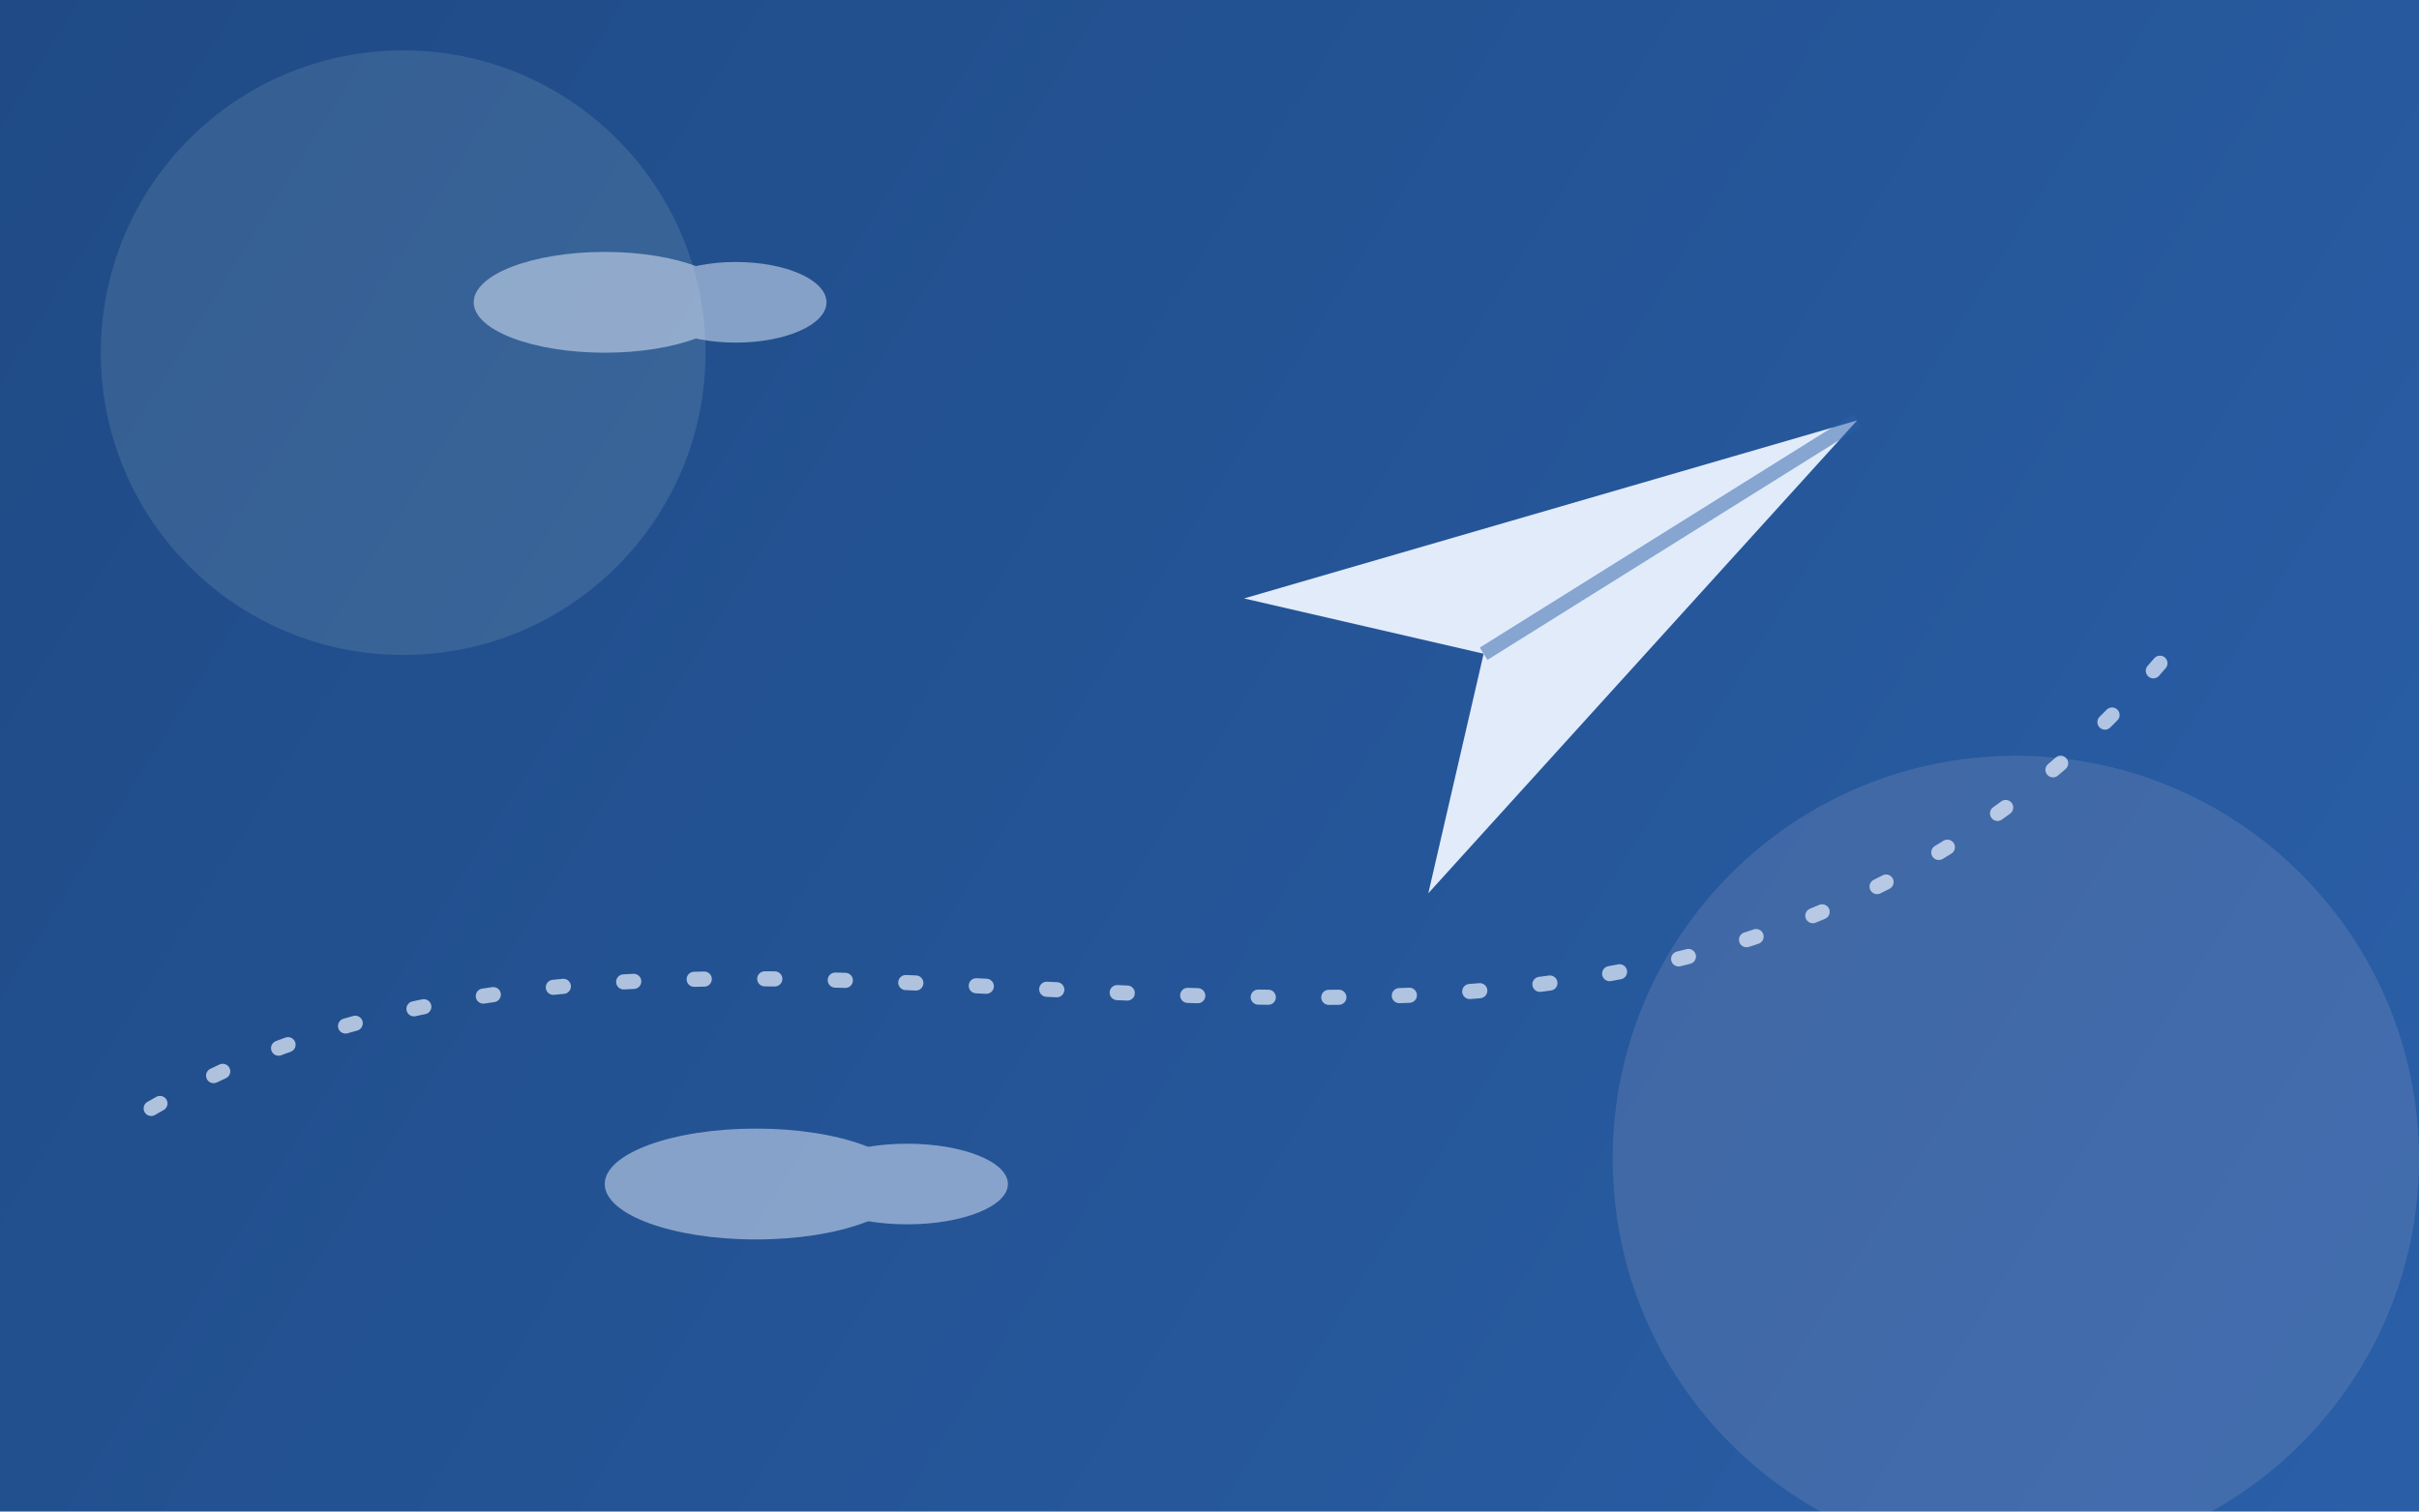
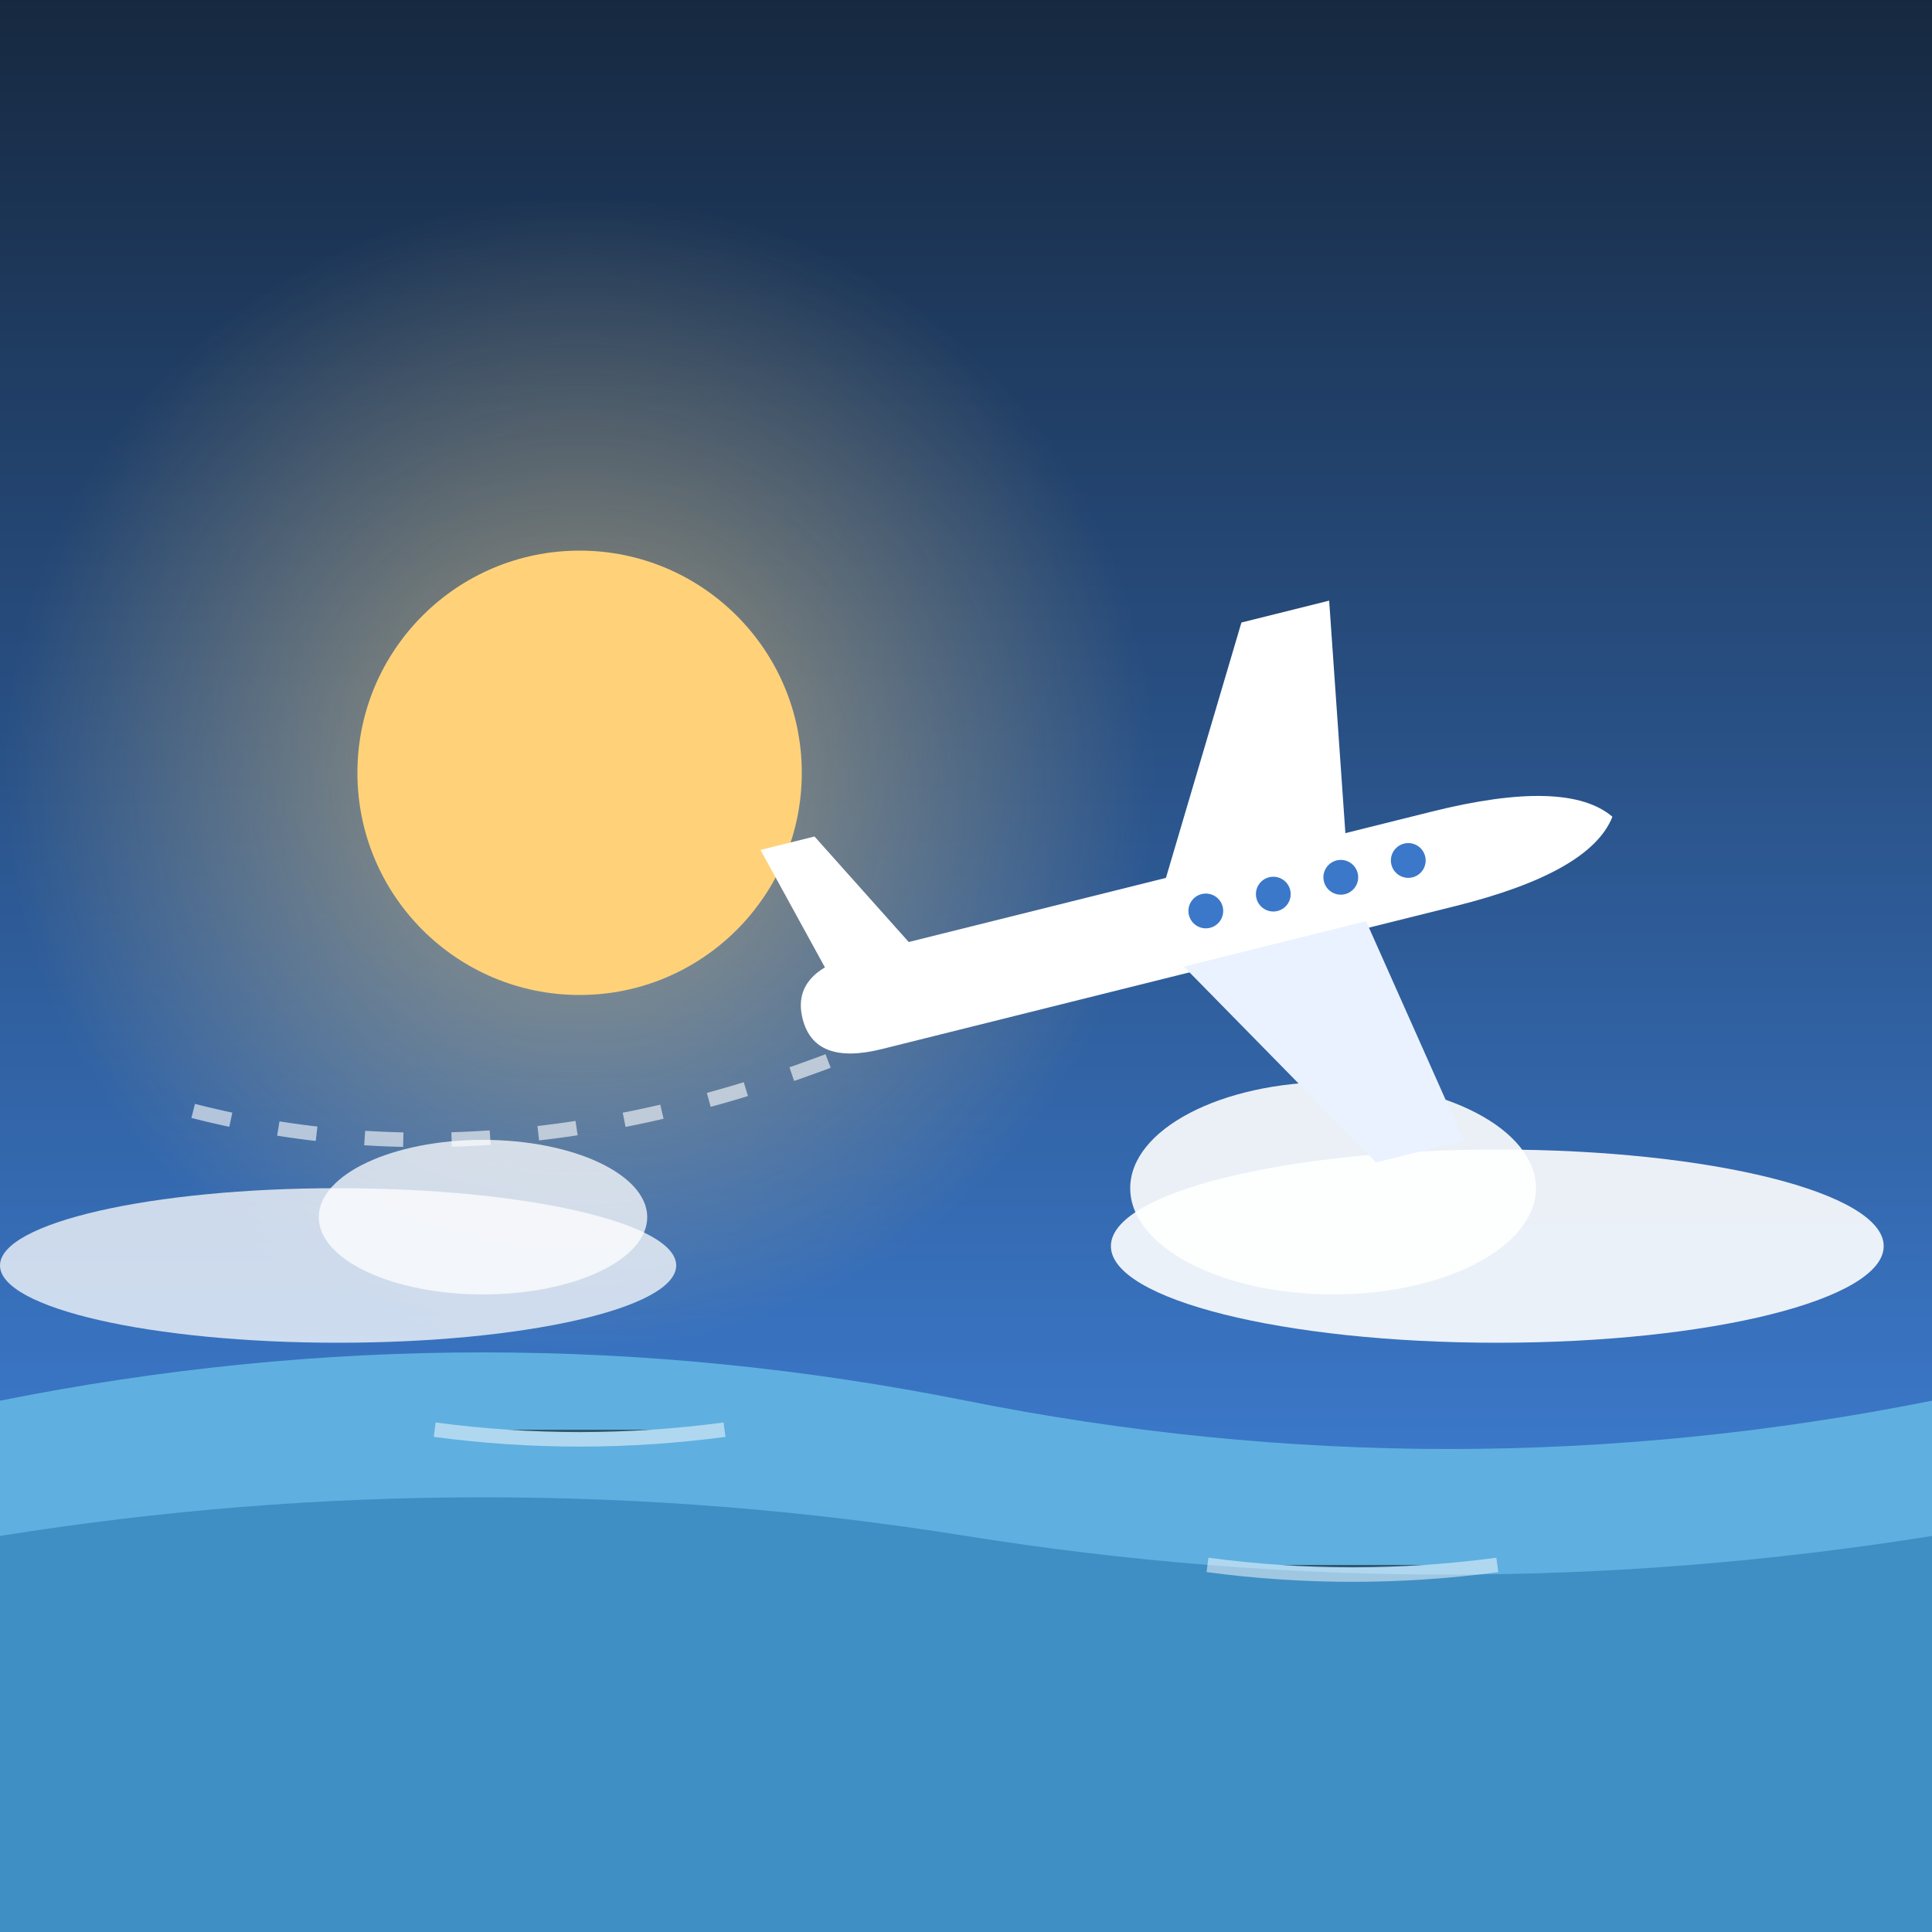
- <svg xmlns="http://www.w3.org/2000/svg" viewBox="0 0 480 300" role="img" aria-label="טיול">
+ <svg xmlns="http://www.w3.org/2000/svg" viewBox="0 0 400 400" preserveAspectRatio="xMidYMid slice" role="img" aria-label="טיול">
  <defs>
-     <linearGradient id="gTripBg" x1="0" y1="0" x2="480" y2="300" gradientUnits="userSpaceOnUse">
-       <stop offset="0" stop-color="#1f4a85" />
-       <stop offset="1" stop-color="#2a5fa8" />
+     <linearGradient id="sky" x1="0" y1="0" x2="0" y2="1">
+       <stop offset="0" stop-color="#16283f" />
+       <stop offset="0.75" stop-color="#3b78c9" />
+       <stop offset="1" stop-color="#5b93dd" />
+     </linearGradient>
+     <linearGradient id="skyDeep" x1="0" y1="0" x2="0" y2="1">
+       <stop offset="0" stop-color="#16283f" />
+       <stop offset="1" stop-color="#22508f" />
+     </linearGradient>
+     <radialGradient id="glow">
+       <stop offset="0" stop-color="#fff" stop-opacity="0.6" />
+       <stop offset="1" stop-color="#fff" stop-opacity="0" />
+     </radialGradient>
+     <radialGradient id="warm">
+       <stop offset="0" stop-color="#ffd27a" stop-opacity="0.7" />
+       <stop offset="1" stop-color="#ffd27a" stop-opacity="0" />
+     </radialGradient>
+     <linearGradient id="beam" x1="0" y1="0" x2="0" y2="1">
+       <stop offset="0" stop-color="#fff" stop-opacity="0.4" />
+       <stop offset="1" stop-color="#fff" stop-opacity="0" />
    </linearGradient>
  </defs>
-   <rect width="480" height="300" fill="url(#gTripBg)" />
-   <circle cx="80" cy="70" r="60" fill="#ddf3e4" opacity="0.12" />
-   <circle cx="400" cy="230" r="80" fill="#ffe1e9" opacity="0.12" />
-   <path d="M30 220 C 150 150, 320 260, 430 130" fill="none" stroke="#eaf2ff" stroke-width="3" stroke-dasharray="2 12" stroke-linecap="round" opacity="0.7" />
-   <g fill="#eaf2ff" opacity="0.5">
-     <ellipse cx="120" cy="60" rx="26" ry="10" />
-     <ellipse cx="146" cy="60" rx="18" ry="8" />
-     <ellipse cx="150" cy="235" rx="30" ry="11" />
-     <ellipse cx="180" cy="235" rx="20" ry="8" />
+   <rect width="400" height="400" fill="url(#sky)" />
+   <circle cx="120" cy="160" r="120" fill="url(#warm)" opacity="0.8" />
+   <circle cx="120" cy="160" r="46" fill="#ffd27a" />
+   <path d="M0 290q100-20 200 0t200 0V400H0Z" fill="#5fb0e0" />
+   <path d="M0 318q100-16 200 0t200 0V400H0Z" fill="#3f8fc4" />
+   <path d="M90 296q30 4 60 0" stroke="#fff" stroke-width="3" opacity="0.5" />
+   <path d="M250 324q30 4 60 0" stroke="#fff" stroke-width="3" opacity="0.5" />
+   <g fill="#fff">
+     <ellipse cx="310" cy="258" rx="80" ry="20" opacity="0.9" />
+     <ellipse cx="276" cy="246" rx="42" ry="22" opacity="0.9" />
+     <ellipse cx="70" cy="262" rx="70" ry="16" opacity="0.75" />
+     <ellipse cx="100" cy="252" rx="34" ry="16" opacity="0.75" />
  </g>
-   <g transform="translate(310,120) rotate(-32) scale(1.15)" fill="#eaf2ff" opacity="0.95">
-     <path d="M60 0 L-46 -30 L-16 0 L-46 30 Z" />
-     <path d="M60 0 L-16 0" stroke="#2a5fa8" stroke-width="2.5" opacity="0.5" />
+   <path d="M40 230q70 18 150-18" stroke="#fff" stroke-width="3" stroke-dasharray="8 10" fill="none" opacity="0.6" />
+   <g transform="translate(250 190) rotate(-14) scale(0.72)">
+     <path d="M-120 0q0-14 20-14h170q40 0 50 14q-10 14-50 14h-170q-20 0-20-14Z" fill="#fff" />
+     <path d="M-10-12 30-80h26l-12 68Z" fill="#fff" />
+     <path d="M-10 12 30 80h26l-12-68Z" fill="#eaf2ff" />
+     <path d="M-110-12-120-50h16l20 38Z" fill="#fff" />
+     <g fill="#3b78c9">
+       <circle cx="60" cy="-2" r="5" />
+       <circle cx="40" cy="-2" r="5" />
+       <circle cx="20" cy="-2" r="5" />
+       <circle cx="0" cy="-2" r="5" />
+     </g>
  </g>
</svg>
